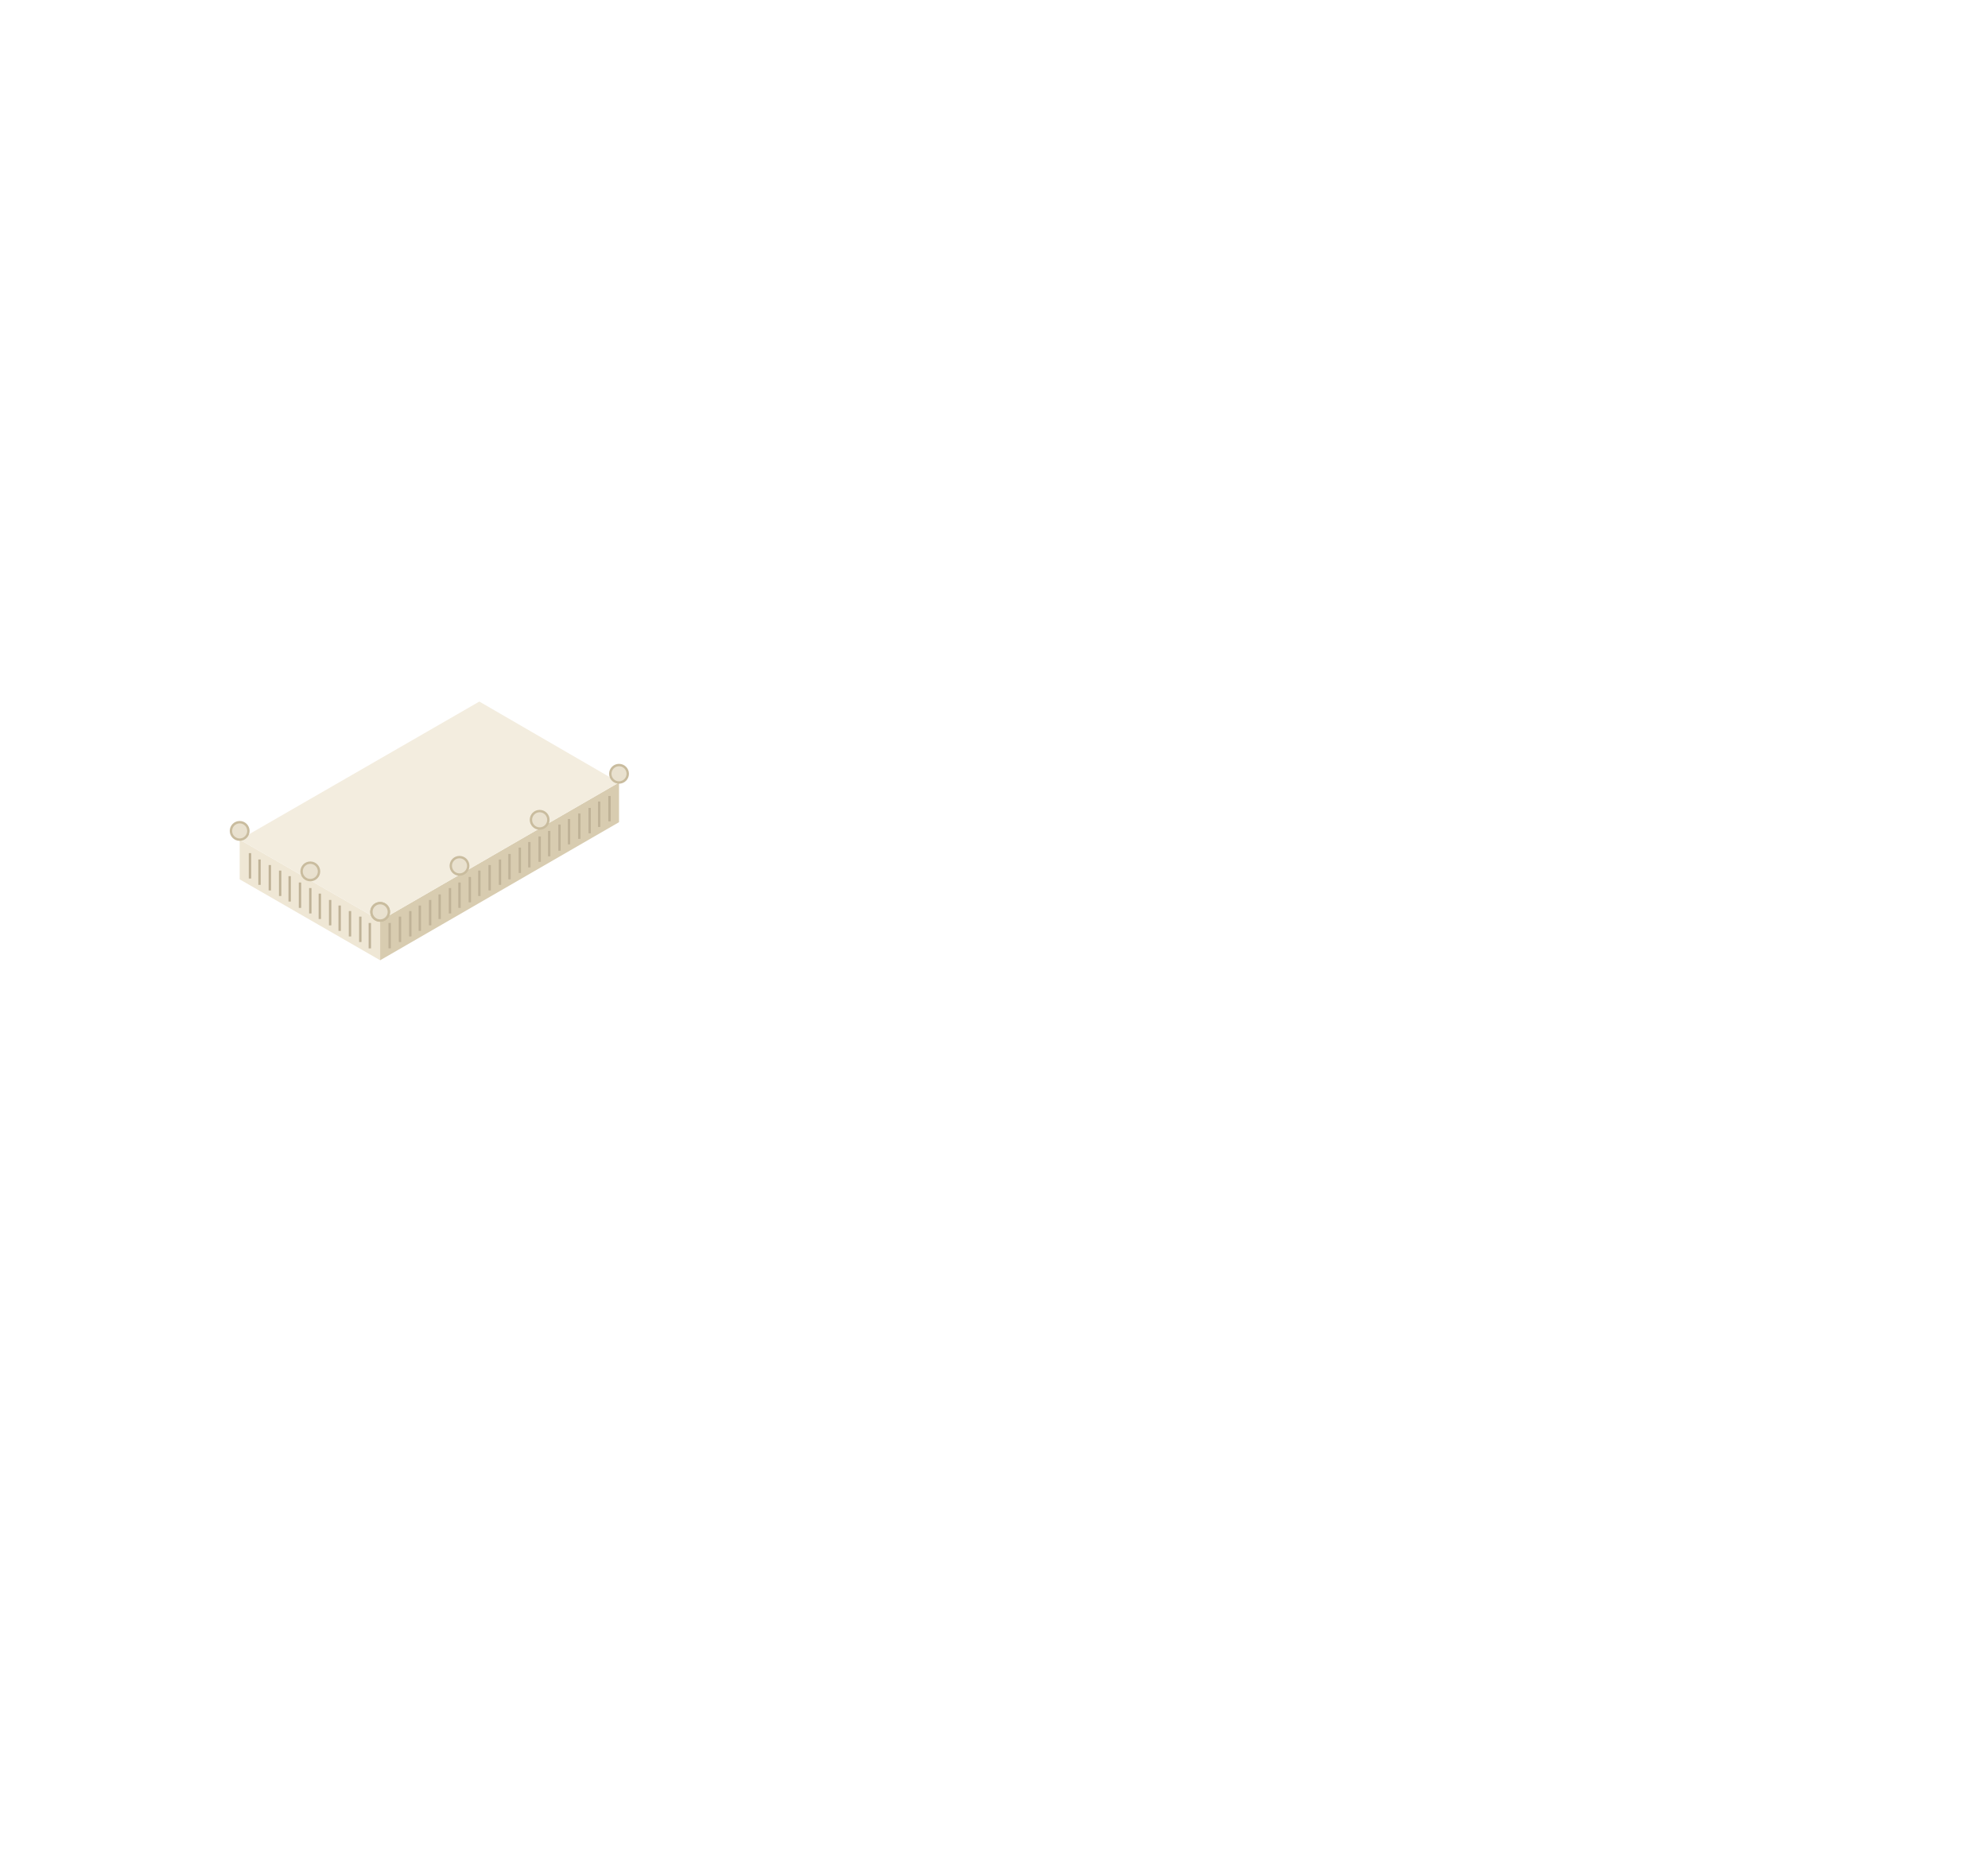
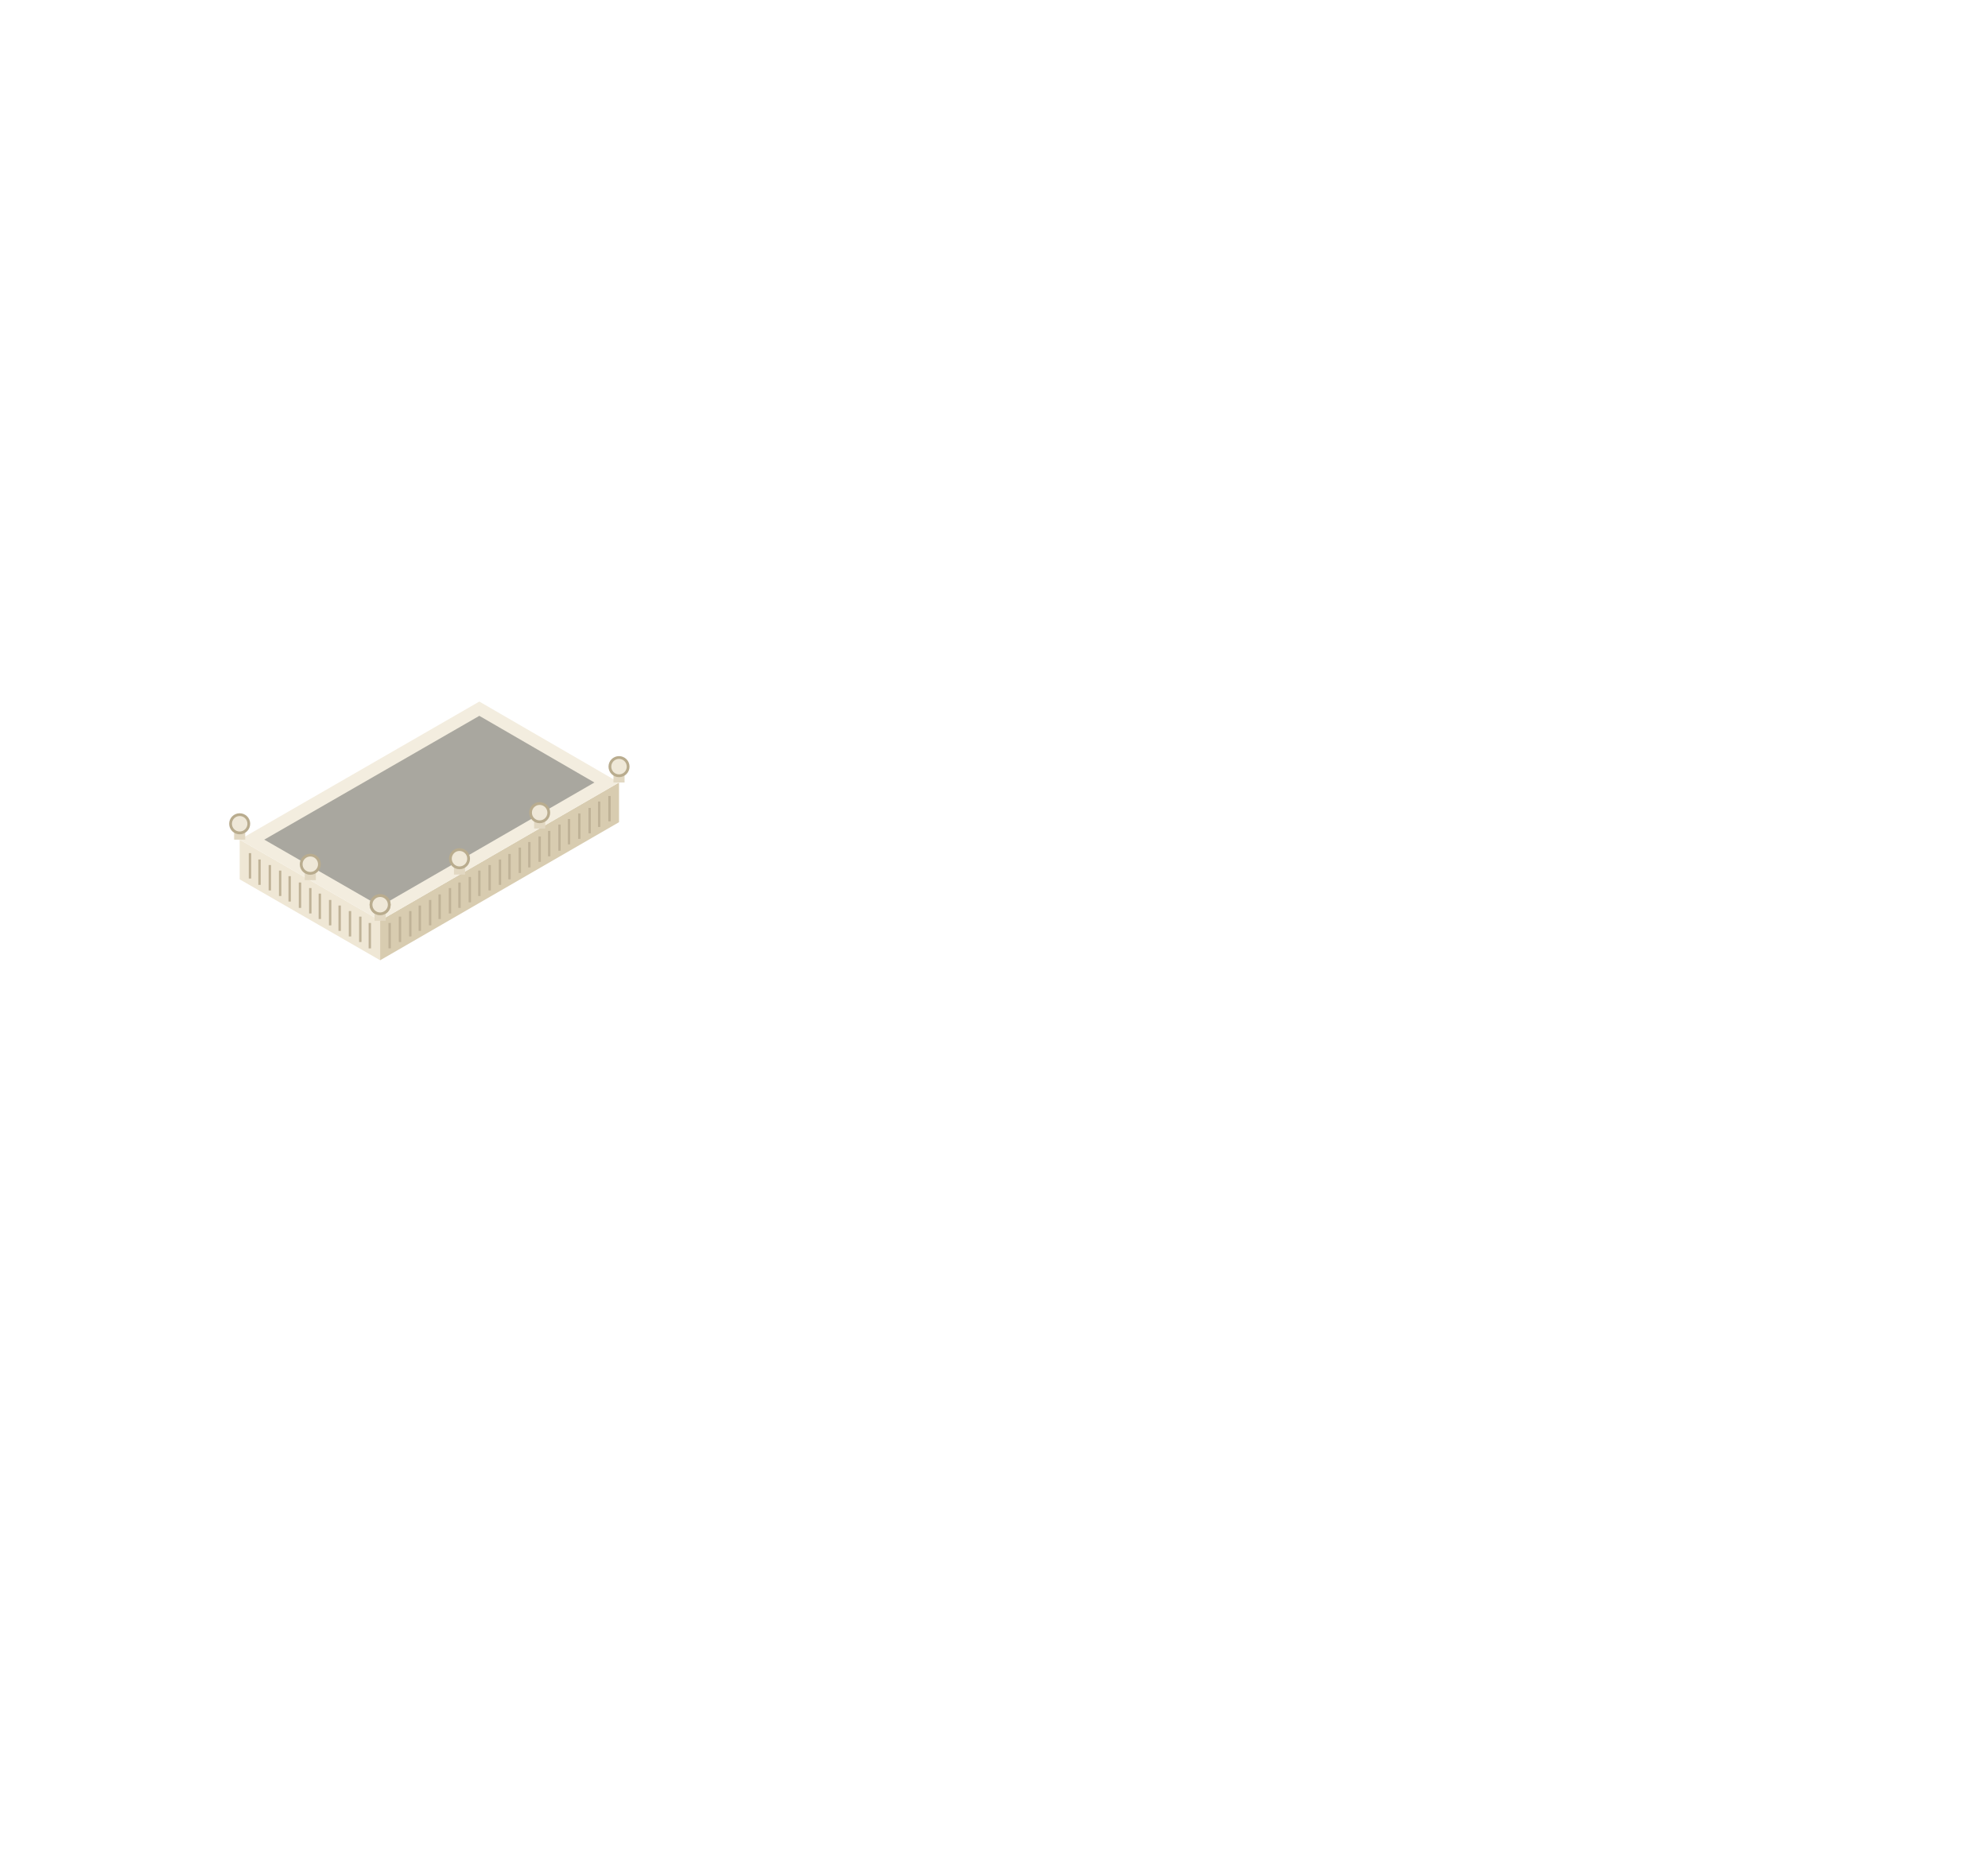
<svg xmlns="http://www.w3.org/2000/svg" viewBox="177.8 90.4 250.5 233.8" width="501" height="467.6">
  <defs>
    <linearGradient id="iso-glass-l" x1="0" y1="0" x2="0" y2="1">
      <stop offset="0" stop-color="#B9D2EA" />
      <stop offset="1" stop-color="#8FB1D4" />
    </linearGradient>
    <linearGradient id="iso-glass-r" x1="0" y1="0" x2="0" y2="1">
      <stop offset="0" stop-color="#7F9FC2" />
      <stop offset="1" stop-color="#617FA3" />
    </linearGradient>
  </defs>
  <polygon points="255.8,194 225.7,211.4 225.7,206.4 255.8,189" fill="#D8CCB0" />
  <polygon points="225.7,211.4 208,201.2 208,196.2 225.7,206.4" fill="#EFE7D5" />
  <polygon points="208,196.2 238.2,178.8 255.8,189 225.7,206.4" fill="#F3EDDF" />
+   <polygon points="211.1,196.2 238.2,180.6 252.7,189 225.7,204.6" fill="#A9A79F" />
  <path d="M254.6 193.9V190.7M253.3 194.6V191.4M252.1 195.4V192.2M250.8 196.1V192.9M249.5 196.8V193.6M248.3 197.6V194.3M247 198.3V195.1M245.8 199V195.8M244.5 199.7V196.5M243.3 200.4V197.2M242 201.2V198M240.8 201.9V198.7M239.5 202.6V199.4M238.2 203.3V200.1M237 204.1V200.9M235.7 204.8V201.6M234.5 205.5V202.3M233.2 206.2V203.1M232 207V203.8M230.7 207.7V204.5M229.5 208.4V205.2M228.2 209.1V205.9M226.9 209.9V206.7M224.4 209.9V206.7M223.2 209.1V205.9M221.9 208.4V205.2M220.6 207.7V204.5M219.4 207V203.8M218.1 206.2V203M216.9 205.5V202.3M215.6 204.8V201.6M214.3 204V200.8M213.1 203.3V200.1M211.8 202.6V199.4M210.5 201.9V198.7M209.3 201.1V197.9" stroke="#BFB297" stroke-width="0.3" />
-   <circle cx="255.8" cy="187.9" r="1.1" fill="#E9E1CF" stroke="#C9BC9E" stroke-width="0.3" />
-   <circle cx="245.8" cy="193.7" r="1.1" fill="#E9E1CF" stroke="#C9BC9E" stroke-width="0.3" />
-   <circle cx="235.7" cy="199.5" r="1.1" fill="#E9E1CF" stroke="#C9BC9E" stroke-width="0.3" />
-   <circle cx="225.7" cy="205.3" r="1.1" fill="#E9E1CF" stroke="#C9BC9E" stroke-width="0.3" />
-   <circle cx="225.7" cy="205.3" r="1.1" fill="#E9E1CF" stroke="#C9BC9E" stroke-width="0.3" />
-   <circle cx="216.9" cy="200.2" r="1.1" fill="#E9E1CF" stroke="#C9BC9E" stroke-width="0.3" />
-   <circle cx="208" cy="195.1" r="1.1" fill="#E9E1CF" stroke="#C9BC9E" stroke-width="0.3" />
+   <rect x="255.1" y="187.8" width="1.4" height="1.2" fill="#E2D8C2" />
+   <circle cx="255.8" cy="187" r="1.15" fill="#EFE8D8" stroke="#B9AC8E" stroke-width="0.35" />
+   <rect x="245.1" y="193.6" width="1.4" height="1.2" fill="#E2D8C2" />
+   <circle cx="245.8" cy="192.8" r="1.15" fill="#EFE8D8" stroke="#B9AC8E" stroke-width="0.35" />
+   <rect x="235" y="199.4" width="1.4" height="1.2" fill="#E2D8C2" />
+   <circle cx="235.7" cy="198.6" r="1.15" fill="#EFE8D8" stroke="#B9AC8E" stroke-width="0.35" />
+   <rect x="225" y="205.2" width="1.4" height="1.2" fill="#E2D8C2" />
+   <circle cx="225.7" cy="204.4" r="1.15" fill="#EFE8D8" stroke="#B9AC8E" stroke-width="0.35" />
+   <rect x="225" y="205.2" width="1.4" height="1.2" fill="#E2D8C2" />
+   <circle cx="225.7" cy="204.4" r="1.15" fill="#EFE8D8" stroke="#B9AC8E" stroke-width="0.35" />
+   <rect x="216.2" y="200.1" width="1.4" height="1.2" fill="#E2D8C2" />
+   <circle cx="216.9" cy="199.3" r="1.15" fill="#EFE8D8" stroke="#B9AC8E" stroke-width="0.35" />
+   <rect x="207.3" y="195" width="1.4" height="1.2" fill="#E2D8C2" />
+   <circle cx="208" cy="194.2" r="1.15" fill="#EFE8D8" stroke="#B9AC8E" stroke-width="0.35" />
</svg>
